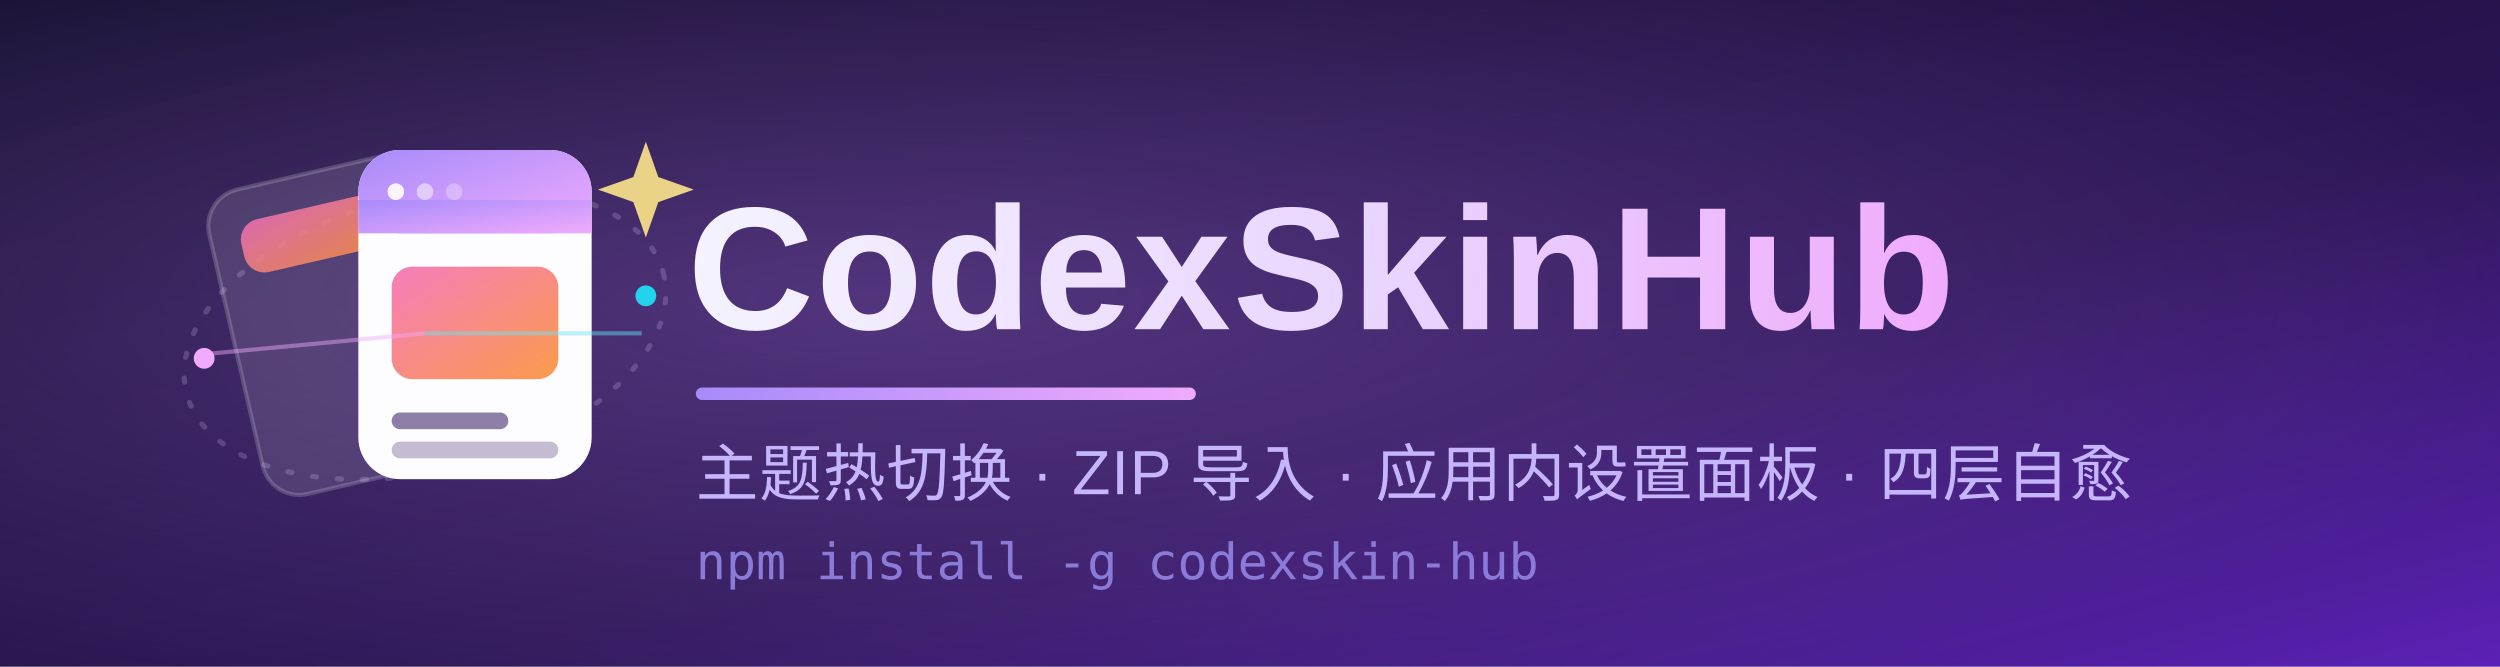
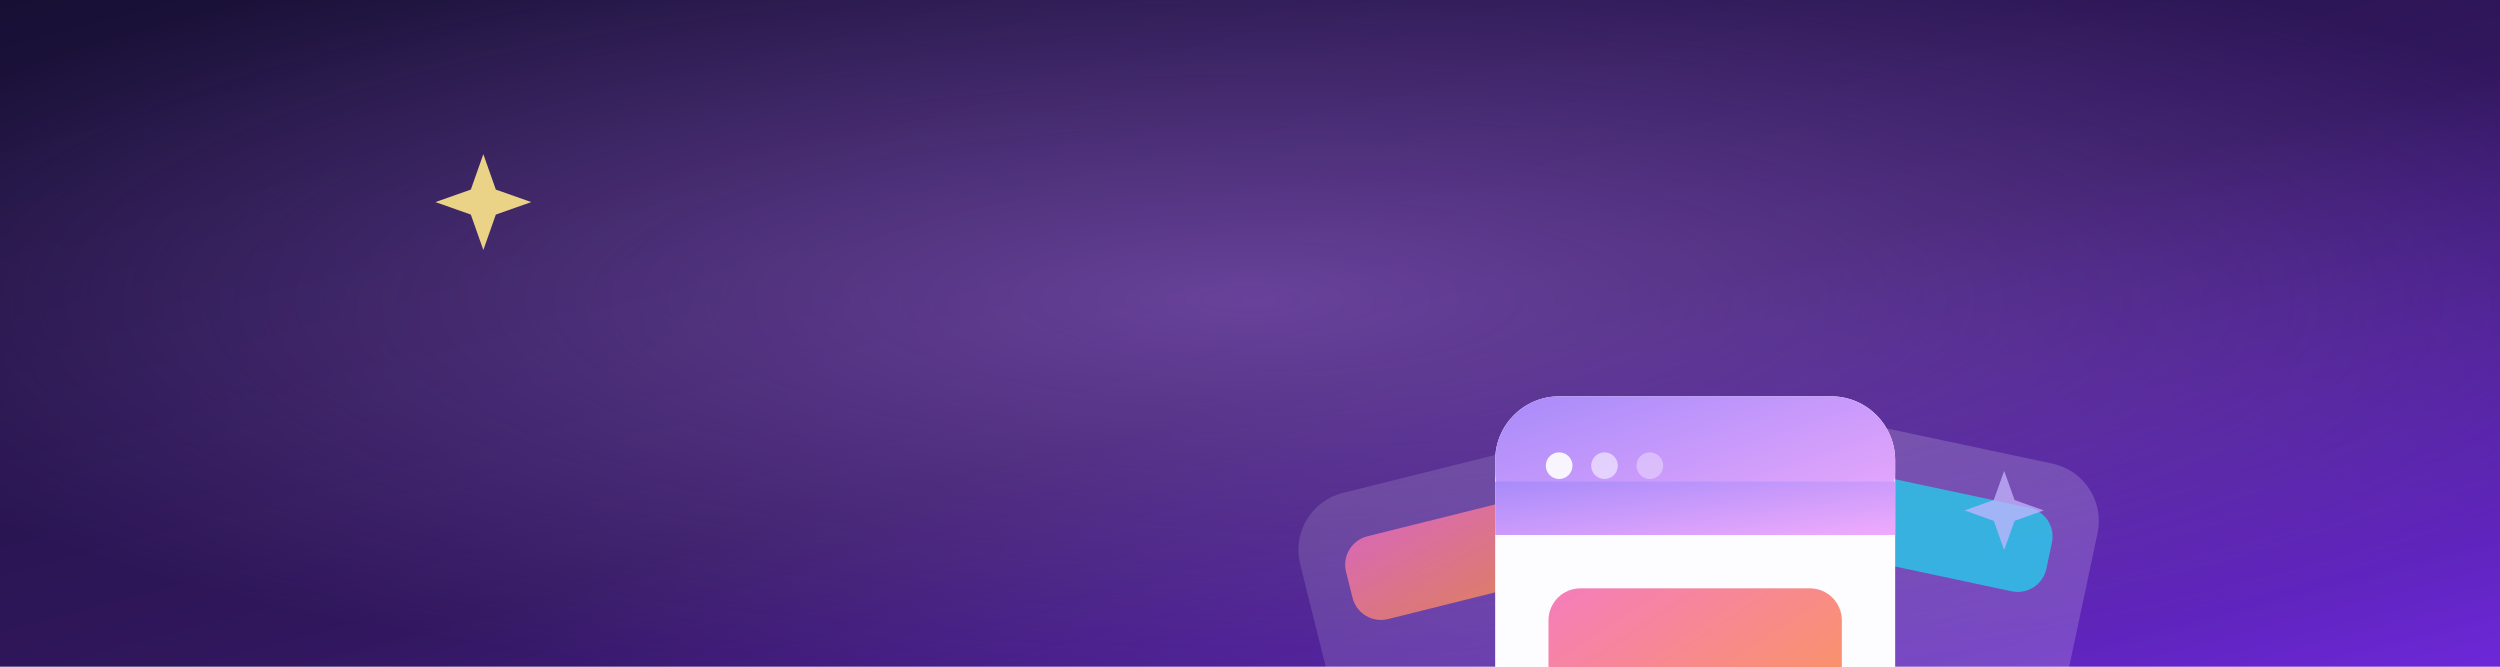
<svg xmlns="http://www.w3.org/2000/svg" viewBox="0 0 1200 320" width="1200" height="320">
  <defs>
-     <linearGradient id="bg" x1="0" y1="0" x2="1" y2="1">
-       <stop offset="0" stop-color="#120d2b" />
-       <stop offset=".6" stop-color="#2b1554" />
-       <stop offset="1" stop-color="#5b21b6" />
+     <linearGradient id="bbg" x1="0" y1="0" x2="1" y2="1">
+       <stop offset="0" stop-color="#171034" />
+       <stop offset=".55" stop-color="#31175e" />
+       <stop offset="1" stop-color="#6d28d9" />
    </linearGradient>
-     <linearGradient id="word" x1="0" y1="0" x2="1" y2="0">
-       <stop offset="0" stop-color="#f5f3ff" />
-       <stop offset=".55" stop-color="#e9d5ff" />
-       <stop offset="1" stop-color="#f0abfc" />
+     <linearGradient id="bcardA" x1="0" y1="0" x2="1" y2="1">
+       <stop offset="0" stop-color="#f472b6" />
+       <stop offset="1" stop-color="#fb923c" />
    </linearGradient>
-     <linearGradient id="accent" x1="0" y1="0" x2="1" y2="0">
+     <linearGradient id="bcardC" x1="0" y1="0" x2="1" y2="1">
      <stop offset="0" stop-color="#a78bfa" />
      <stop offset="1" stop-color="#f0abfc" />
    </linearGradient>
-     <linearGradient id="cardA" x1="0" y1="0" x2="1" y2="1">
-       <stop offset="0" stop-color="#f472b6" />
-       <stop offset="1" stop-color="#fb923c" />
-     </linearGradient>
-     <linearGradient id="cardC" x1="0" y1="0" x2="1" y2="1">
-       <stop offset="0" stop-color="#a78bfa" />
-       <stop offset="1" stop-color="#f0abfc" />
-     </linearGradient>
-     <radialGradient id="glow" cx=".35" cy=".45" r=".7">
-       <stop offset="0" stop-color="#c084fc" stop-opacity=".3" />
+     <radialGradient id="bglow" cx=".5" cy=".45" r=".6">
+       <stop offset="0" stop-color="#c084fc" stop-opacity=".4" />
      <stop offset="1" stop-color="#c084fc" stop-opacity="0" />
    </radialGradient>
  </defs>
-   <rect width="1200" height="320" fill="url(#bg)" />
-   <rect width="1200" height="320" fill="url(#glow)" />
-   <g transform="translate(84 40)">
-     <ellipse cx="120" cy="120" rx="118" ry="66" fill="none" stroke="#e9d5ff" stroke-opacity=".2" stroke-width="2.5" stroke-dasharray="2 10" stroke-linecap="round" transform="rotate(-14 120 120)" />
-     <circle cx="14" cy="132" r="5" fill="#f0abfc" />
-     <circle cx="226" cy="102" r="5" fill="#22d3ee" />
-     <g transform="rotate(-13 86 116)">
-       <rect x="28" y="40" width="112" height="150" rx="18" fill="#ffffff" fill-opacity=".12" stroke="#ffffff" stroke-opacity=".18" stroke-width="2" />
-       <rect x="42" y="56" width="84" height="26" rx="10" fill="url(#cardA)" opacity=".85" />
+   <rect width="1200" height="320" fill="url(#bbg)" />
+   <rect width="1200" height="320" fill="url(#bglow)" />
+   <g transform="translate(486 -12) scale(1.28)">
+     <g transform="rotate(-14 200 268)">
+       <rect x="122" y="178" width="150" height="190" rx="22" fill="#ffffff" fill-opacity=".13" />
+       <rect x="138" y="196" width="118" height="32" rx="11" fill="url(#bcardA)" opacity=".8" />
    </g>
-     <rect x="88" y="32" width="112" height="158" rx="20" fill="#fdfcff" />
-     <rect x="88" y="32" width="112" height="40" rx="20" fill="url(#cardC)" />
-     <rect x="88" y="56" width="112" height="16" fill="url(#cardC)" />
-     <circle cx="106" cy="52" r="4" fill="#ffffff" fill-opacity=".9" />
-     <circle cx="120" cy="52" r="4" fill="#ffffff" fill-opacity=".5" />
-     <circle cx="134" cy="52" r="4" fill="#ffffff" fill-opacity=".3" />
-     <rect x="104" y="88" width="80" height="54" rx="10" fill="url(#cardA)" opacity=".92" />
-     <rect x="104" y="158" width="56" height="8" rx="4" fill="#31175e" opacity=".55" />
-     <rect x="104" y="172" width="80" height="8" rx="4" fill="#31175e" opacity=".28" />
-     <line x1="120" y1="120" x2="14" y2="130" stroke="#f0abfc" stroke-opacity=".45" stroke-width="2" />
-     <line x1="120" y1="120" x2="224" y2="120" stroke="#67e8f9" stroke-opacity=".45" stroke-width="2" />
-     <path d="M226 28 l6 17 17 6 -17 6 -6 17 -6 -17 -17 -6 17 -6 z" fill="#fde68a" opacity=".9" />
+     <g transform="rotate(12 318 262)">
+       <rect x="244" y="170" width="150" height="190" rx="22" fill="#ffffff" fill-opacity=".17" />
+       <rect x="260" y="188" width="118" height="32" rx="11" fill="#22d3ee" opacity=".75" />
+     </g>
+     <rect x="181" y="158" width="150" height="206" rx="24" fill="#fdfcff" />
+     <rect x="181" y="158" width="150" height="52" rx="24" fill="url(#bcardC)" />
+     <rect x="181" y="190" width="150" height="20" fill="url(#bcardC)" />
+     <circle cx="205" cy="184" r="5" fill="#ffffff" fill-opacity=".9" />
+     <circle cx="222" cy="184" r="5" fill="#ffffff" fill-opacity=".55" />
+     <circle cx="239" cy="184" r="5" fill="#ffffff" fill-opacity=".35" />
+     <rect x="201" y="230" width="110" height="72" rx="12" fill="url(#bcardA)" opacity=".92" />
+     <rect x="201" y="318" width="76" height="9" rx="4.5" fill="#31175e" opacity=".5" />
+     <rect x="201" y="336" width="110" height="9" rx="4.5" fill="#31175e" opacity=".26" />
  </g>
-   <text x="330" y="158" font-family="Segoe UI, Arial, sans-serif" font-size="84" font-weight="700" fill="url(#word)" letter-spacing="1">CodexSkinHub</text>
-   <rect x="334" y="186" width="240" height="6" rx="3" fill="url(#accent)" />
-   <text x="334" y="238" font-family="Segoe UI, Arial, sans-serif" font-size="30" fill="#c4b5fd" letter-spacing=".5">主题热切换 · ZIP 导入 · 应用内设置面板 · 四层自愈</text>
-   <text x="334" y="278" font-family="Consolas, monospace" font-size="24" fill="#8b7bd8">npm install -g codexskin-hub</text>
+   <path d="M232 74 l6 17 17 6 -17 6 -6 17 -6 -17 -17 -6 17 -6 z" fill="#fde68a" opacity=".9" />
+   <path d="M962 226 l5 14 14 5 -14 5 -5 14 -5 -14 -14 -5 14 -5 z" fill="#c4b5fd" opacity=".75" />
</svg>
